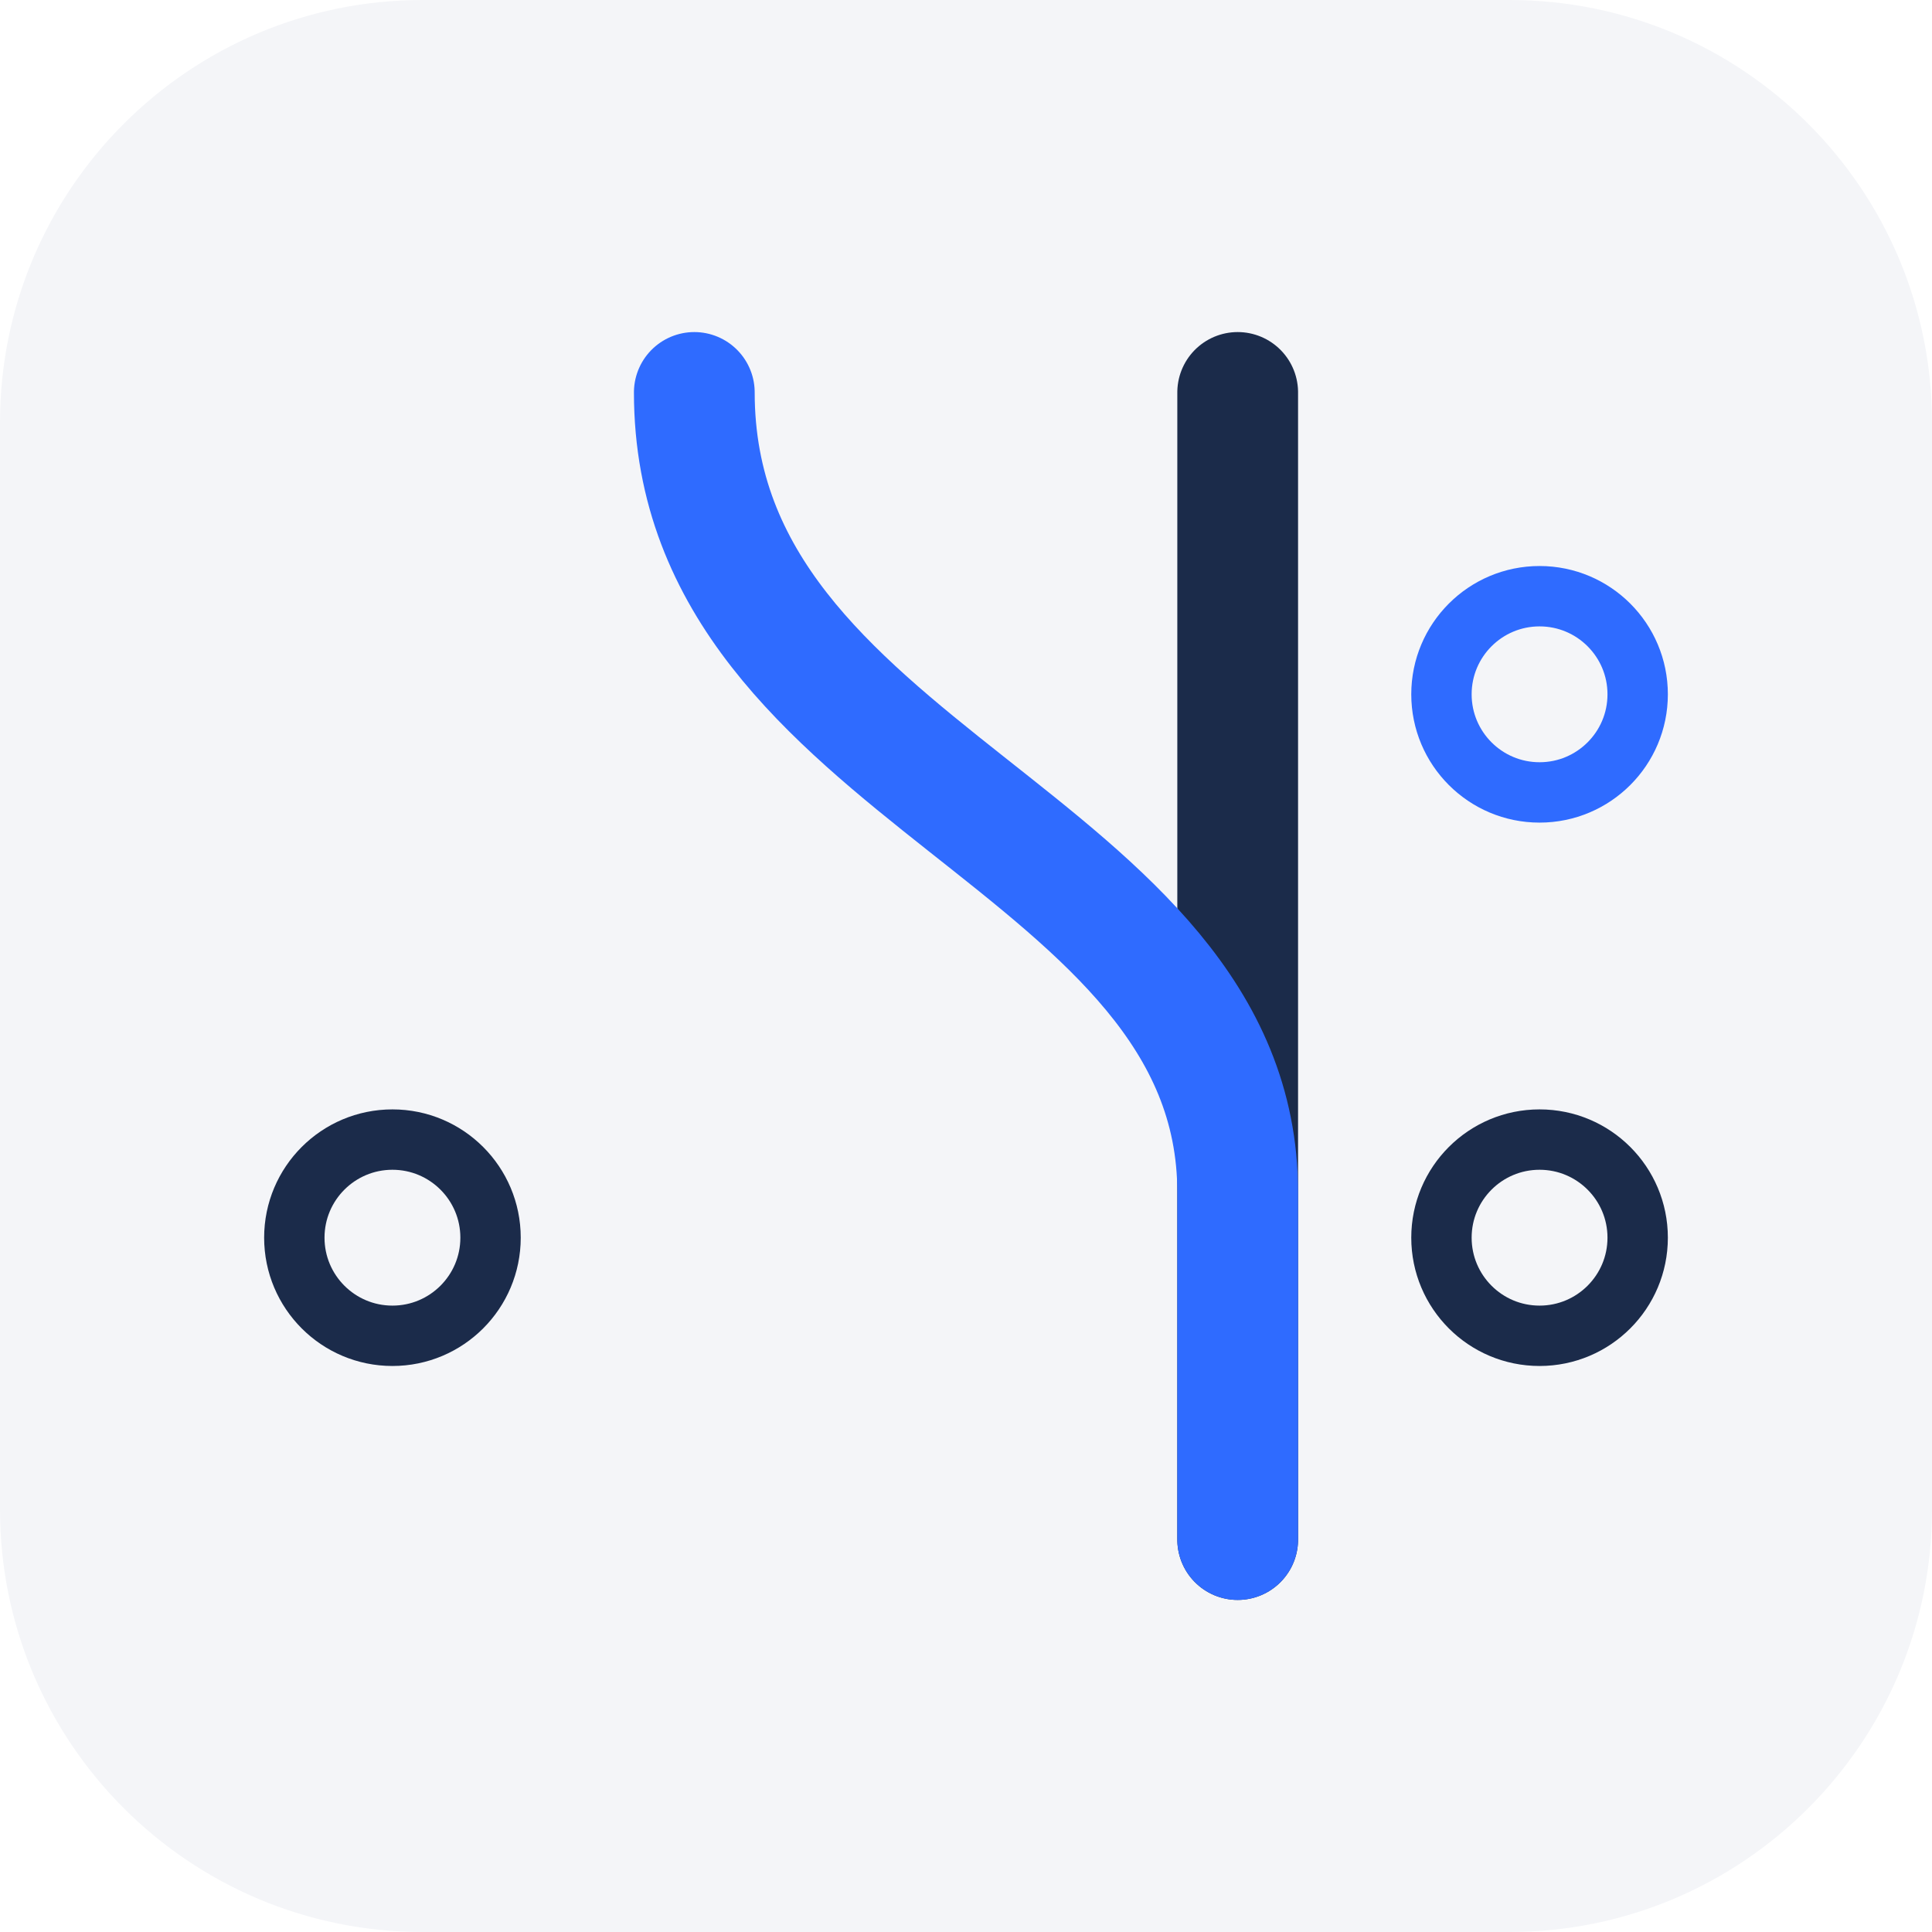
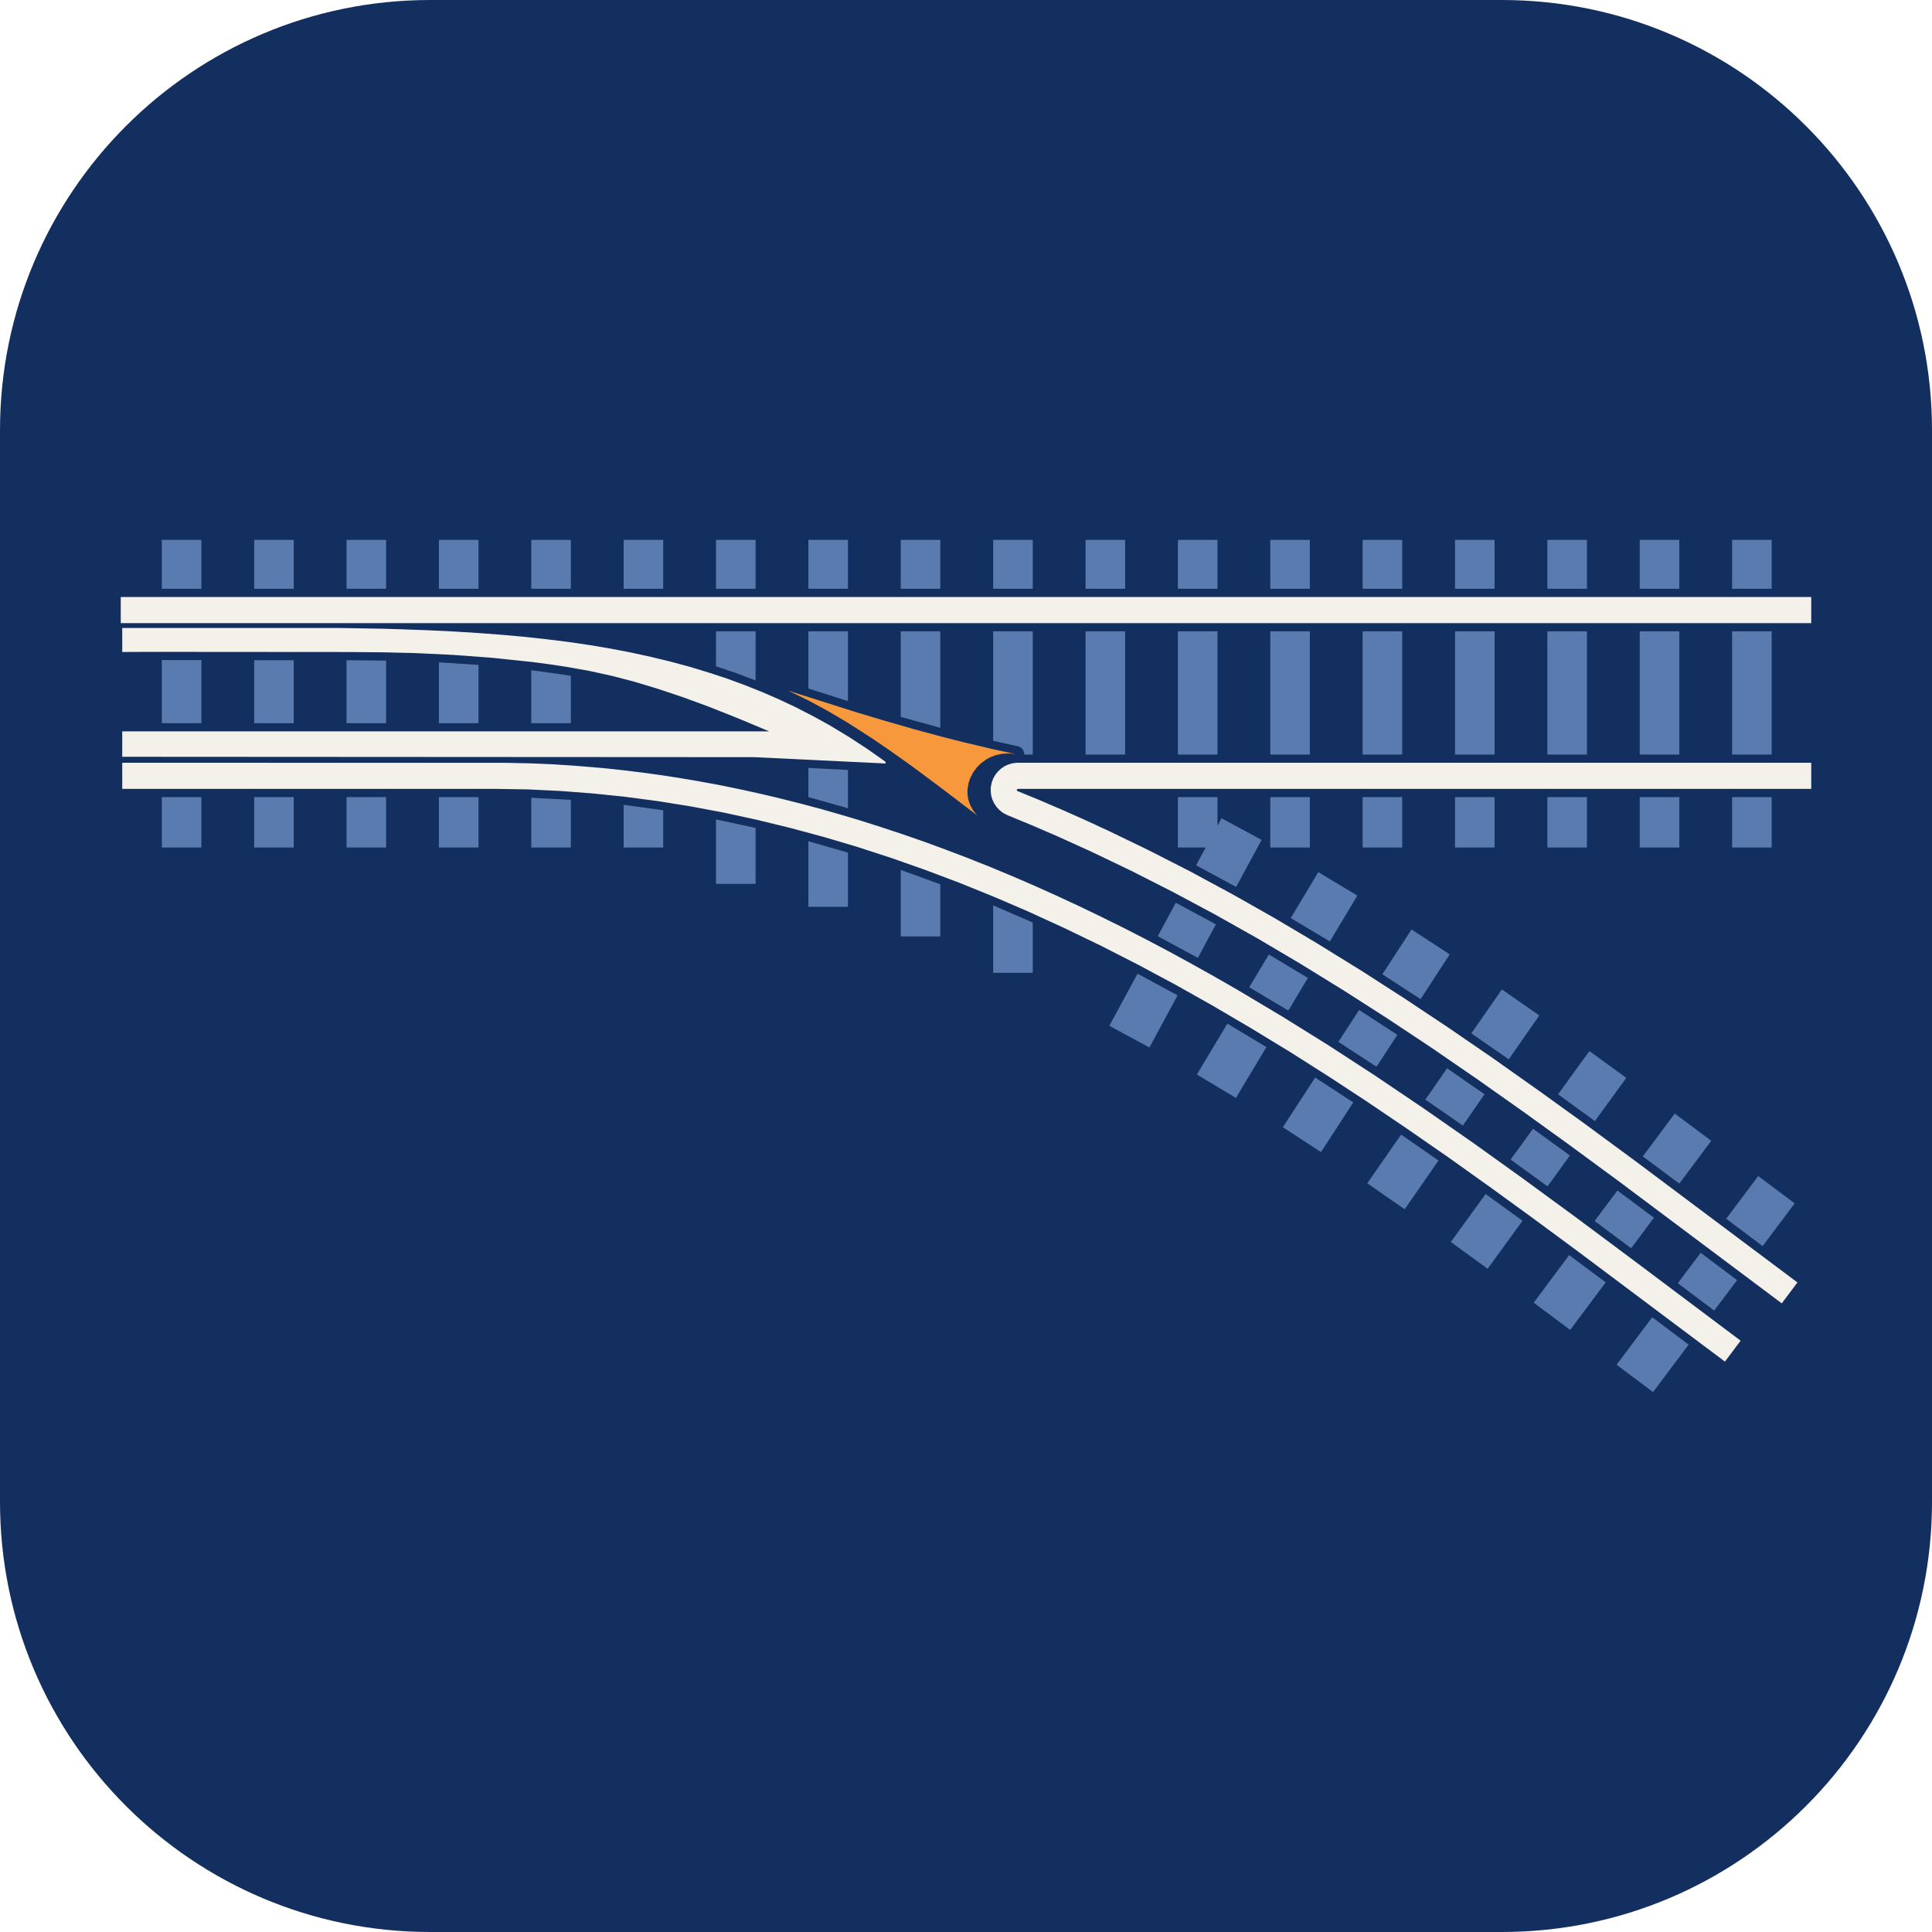
- <svg xmlns="http://www.w3.org/2000/svg" width="512" height="512" viewBox="0 0 512 512" role="img" aria-label="Turnout">
-   <rect width="512" height="512" rx="112" fill="#F4F5F8" />
-   <g transform="rotate(-90 256 256)" fill="none" stroke-linecap="round" stroke-linejoin="round" stroke-width="32">
-     <path d="M104 328H408" stroke="#1B2B4A" />
-     <path d="M104 328H196C290 328 306 184 408 184" stroke="#2F6BFF" />
-   </g>
-   <g>
-     <circle cx="104" cy="328" r="26" fill="#F4F5F8" stroke="#1B2B4A" stroke-width="16" />
-     <circle cx="408" cy="328" r="26" fill="#F4F5F8" stroke="#1B2B4A" stroke-width="16" />
-     <circle cx="408" cy="184" r="26" fill="#F4F5F8" stroke="#2F6BFF" stroke-width="16" />
+ <svg xmlns="http://www.w3.org/2000/svg" viewBox="0 0 1024 1024" width="1024" height="1024" role="img" aria-label="Turnout">
+   <defs>
+     <clipPath id="ikon">
+       <rect width="1024" height="1024" rx="228" />
+     </clipPath>
+   </defs>
+   <g clip-path="url(#ikon)">
+     <rect width="1024" height="1024" fill="#132f5f" />
+     <g transform="translate(512 512) scale(0.39576) translate(-1174.0 -650.7)">
+       <path fill="#5a7bb0" d="M591.8 145.5 L644.8 145.5 L644.8 80.0 L591.8 80.0ZM1139.6 145.5 L1139.6 80.0 L1086.6 80.0 L1086.6 145.5ZM962.9 145.5 L1015.9 145.5 L1015.9 80.0 L962.9 80.0ZM839.2 145.5 L892.2 145.5 L892.2 80.0 L839.2 80.0ZM768.5 80.0 L715.5 80.0 L715.5 145.5 L768.5 145.5ZM468.1 145.5 L521.1 145.5 L521.1 80.0 L468.1 80.0ZM344.4 145.5 L397.4 145.5 L397.4 80.0 L344.4 80.0ZM150.0 145.5 L150.0 80.0 L97.0 80.0 L97.0 145.5ZM273.7 145.5 L273.7 80.0 L220.7 80.0 L220.7 145.5ZM839.2 249.3 L867.7 259.0 L892.2 268.3 L892.2 202.5 L839.2 202.5ZM962.9 279.1 L1015.9 295.9 L1015.9 202.5 L962.9 202.5ZM97.0 325.5 L150.0 325.5 L150.0 241.0 L97.0 241.0ZM273.7 241.2 L220.7 241.2 L220.7 325.5 L273.7 325.5ZM397.4 241.7 L344.4 241.2 L344.4 325.5 L397.4 325.5ZM521.1 247.5 L468.1 244.0 L468.1 325.5 L521.1 325.5ZM634.3 260.4 L591.8 254.6 L591.8 325.5 L644.8 325.5 L644.8 262.1ZM962.9 424.5 L1015.9 439.4 L1015.9 388.1 L962.9 385.5ZM220.7 424.5 L220.7 492.0 L273.7 492.0 L273.7 424.5ZM521.1 424.5 L468.1 424.5 L468.1 492.0 L521.1 492.0ZM397.4 424.5 L344.4 424.5 L344.4 492.0 L397.4 492.0ZM150.0 424.5 L97.0 424.5 L97.0 492.0 L150.0 492.0ZM644.8 428.2 L591.8 425.4 L591.8 492.0 L644.8 492.0ZM768.5 442.1 L715.5 434.9 L715.5 492.0 L768.5 492.0ZM892.2 465.8 L839.2 454.4 L839.2 540.7 L892.2 540.7ZM1015.9 498.9 L962.9 483.6 L962.9 571.4 L1015.9 571.4ZM1263.4 80.0 L1210.4 80.0 L1210.4 145.5 L1263.4 145.5ZM1387.1 145.5 L1387.1 80.0 L1334.1 80.0 L1334.1 145.5ZM1705.2 145.5 L1758.2 145.5 L1758.2 80.0 L1705.2 80.0ZM1457.8 145.5 L1510.8 145.5 L1510.8 80.0 L1457.8 80.0ZM1581.5 145.5 L1634.5 145.5 L1634.5 80.0 L1581.5 80.0ZM1086.6 317.1 L1139.6 331.7 L1139.6 202.5 L1086.6 202.5ZM1245.3 356.9 L1248.1 358.6 L1250.3 361.1 L1251.6 364.0 L1252.0 367.5 L1263.4 367.5 L1263.4 202.5 L1210.4 202.5 L1210.4 349.1ZM1334.1 367.5 L1387.1 367.5 L1387.1 202.5 L1334.1 202.5ZM1705.2 367.5 L1758.2 367.5 L1758.2 202.5 L1705.2 202.5ZM1457.8 367.5 L1510.8 367.5 L1510.8 202.5 L1457.8 202.5ZM1634.5 367.5 L1634.5 202.5 L1581.5 202.5 L1581.5 367.5ZM1705.2 424.5 L1705.2 492.0 L1758.2 492.0 L1758.2 424.5ZM1482.2 515.8 L1535.8 544.8 L1569.9 481.8 L1516.2 452.8 L1510.8 462.9 L1510.8 424.5 L1457.8 424.5 L1457.8 492.0 L1495.0 492.0ZM1634.5 424.5 L1581.5 424.5 L1581.5 492.0 L1634.5 492.0ZM1139.6 541.3 L1086.6 522.0 L1086.6 611.1 L1139.6 611.1ZM1608.9 586.5 L1661.3 617.8 L1698.1 556.4 L1645.8 525.0ZM1508.7 594.9 L1455.0 566.0 L1430.8 610.8 L1484.5 639.8ZM1263.4 592.5 L1210.4 569.5 L1210.4 659.8 L1263.4 659.8ZM1631.9 666.7 L1579.6 635.3 L1553.3 679.1 L1605.7 710.4ZM1457.4 690.0 L1403.7 661.0 L1366.0 730.8 L1419.6 759.8ZM1751.7 742.9 L1700.5 709.6 L1672.7 752.3 L1723.8 785.6ZM1576.3 759.3 L1524.0 727.9 L1483.2 796.0 L1535.5 827.4ZM1692.7 833.4 L1641.6 800.1 L1598.3 866.6 L1649.4 899.9ZM1806.8 911.2 L1756.7 876.5 L1711.4 941.7 L1761.5 976.5ZM1828.9 145.5 L1881.9 145.5 L1881.9 80.0 L1828.9 80.0ZM2200.0 145.5 L2253.0 145.5 L2253.0 80.0 L2200.0 80.0ZM1952.6 145.5 L2005.6 145.5 L2005.6 80.0 L1952.6 80.0ZM2129.3 145.5 L2129.3 80.0 L2076.3 80.0 L2076.3 145.5ZM1881.9 367.5 L1881.9 202.5 L1828.9 202.5 L1828.9 367.5ZM1952.6 367.5 L2005.6 367.5 L2005.6 202.5 L1952.6 202.5ZM2200.0 367.5 L2253.0 367.5 L2253.0 202.5 L2200.0 202.5ZM2076.3 367.5 L2129.3 367.5 L2129.3 202.5 L2076.3 202.5ZM1881.9 424.5 L1828.9 424.5 L1828.9 492.0 L1881.9 492.0ZM2253.0 424.5 L2200.0 424.5 L2200.0 492.0 L2253.0 492.0ZM2005.6 424.5 L1952.6 424.5 L1952.6 492.0 L2005.6 492.0ZM2129.3 424.5 L2076.3 424.5 L2076.3 492.0 L2129.3 492.0ZM1731.6 661.8 L1782.8 695.1 L1821.8 635.1 L1770.7 601.8ZM1850.8 740.9 L1900.9 775.7 L1941.8 716.9 L1891.7 682.1ZM1966.9 822.5 L2016.2 858.4 L2058.3 800.5 L2008.9 764.6ZM1868.4 822.5 L1818.3 787.7 L1789.2 829.6 L1839.4 864.4ZM2080.4 905.7 L2129.3 942.1 L2172.1 884.8 L2123.2 848.3ZM1982.8 904.5 L1933.4 868.7 L1903.4 909.9 L1952.8 945.8ZM2240.9 1025.8 L2283.8 968.6 L2235.0 932.0 L2192.1 989.2ZM2095.3 987.8 L2046.4 951.4 L2015.9 992.2 L2064.8 1028.7ZM1919.3 991.9 L1869.9 956.1 L1823.3 1020.3 L1872.6 1056.2ZM2127.3 1075.5 L2176.0 1112.2 L2206.7 1071.4 L2157.9 1034.8ZM2030.7 1074.4 L1981.8 1037.9 L1934.3 1101.6 L1983.2 1138.1ZM2045.3 1184.7 L2094.1 1221.3 L2141.8 1157.8 L2093.0 1121.1Z" />
+       <path fill="#f4f1ea" d="M42.0 191.5 L2306.0 191.5 L2306.0 156.5 L42.0 156.5ZM1066.5 379.5 L1066.0 377.0 L1042.0 360.1 L1018.0 344.4 L992.0 328.7 L970.0 316.5 L946.0 304.2 L924.0 293.8 L900.0 283.4 L878.0 274.6 L854.0 265.8 L830.0 257.9 L804.0 250.0 L778.0 243.0 L752.0 236.7 L724.0 230.6 L696.0 225.3 L670.0 220.9 L642.0 216.8 L614.0 213.3 L584.0 210.0 L552.0 207.1 L520.0 204.7 L486.0 202.6 L450.0 200.9 L394.0 199.0 L334.0 198.0 L44.0 198.0 L44.0 230.2 L72.0 230.0 L346.0 230.2 L394.0 230.6 L436.0 231.6 L488.0 234.1 L540.0 238.0 L594.0 243.7 L616.0 246.6 L638.0 249.9 L670.0 255.6 L700.0 262.2 L730.0 270.0 L762.0 279.7 L796.0 291.1 L830.0 303.6 L868.0 318.7 L910.5 336.5 L44.0 336.5 L44.0 370.5 L890.0 371.0ZM1242.2 378.5 L1236.3 379.2 L1230.6 380.9 L1225.9 383.0 L1221.0 386.3 L1216.6 390.4 L1213.4 394.4 L1210.5 399.5 L1208.4 405.1 L1207.2 410.9 L1207.1 416.9 L1207.8 422.8 L1209.3 427.7 L1211.8 433.1 L1215.2 438.0 L1218.7 441.8 L1223.4 445.5 L1229.4 448.7 L1260.5 461.5 L1294.9 476.3 L1342.1 497.7 L1396.3 523.7 L1451.6 551.8 L1508.0 582.0 L1565.4 614.3 L1622.0 647.8 L1681.3 684.4 L1738.1 720.8 L1797.6 760.3 L1858.0 801.8 L1921.0 846.3 L1981.7 890.1 L2050.0 940.3 L2266.5 1102.5 L2287.5 1074.5 L2070.8 912.2 L2004.0 863.0 L1943.0 819.0 L1879.7 774.2 L1818.9 732.5 L1760.7 693.8 L1703.5 657.0 L1643.6 620.0 L1586.5 586.1 L1530.3 554.3 L1473.4 523.6 L1419.3 496.0 L1366.4 470.4 L1334.0 455.4 L1303.2 441.7 L1272.2 428.4 L1242.9 416.4 L1242.2 415.8 L1242.0 415.0 L1242.5 413.9 L1243.7 413.5 L2306.0 413.5 L2306.0 378.5ZM544.0 413.5 L587.4 414.2 L630.9 416.3 L674.2 419.6 L717.5 424.1 L760.7 429.8 L805.6 437.0 L850.3 445.4 L894.8 455.1 L939.1 465.9 L985.0 478.3 L1028.7 491.3 L1073.9 506.0 L1118.8 521.8 L1165.2 539.3 L1211.2 557.9 L1256.8 577.5 L1305.5 599.8 L1355.6 624.0 L1405.1 649.3 L1454.2 675.6 L1504.5 703.9 L1555.9 734.1 L1608.6 766.2 L1660.7 799.3 L1710.7 832.1 L1763.5 867.8 L1819.2 906.4 L1876.0 946.9 L1932.6 988.0 L1993.6 1033.0 L2190.4 1180.5 L2211.4 1152.5 L2065.8 1043.2 L1992.0 988.2 L1919.2 934.9 L1854.1 888.2 L1786.6 841.2 L1721.7 797.4 L1659.4 756.9 L1599.7 719.7 L1537.6 682.6 L1506.2 664.6 L1476.3 647.9 L1446.3 631.5 L1416.0 615.5 L1385.6 599.9 L1354.9 584.7 L1324.1 569.9 L1294.8 556.3 L1265.4 543.1 L1235.8 530.3 L1206.0 517.9 L1176.1 506.0 L1145.9 494.5 L1117.5 484.1 L1089.0 474.2 L1062.1 465.3 L1035.2 456.7 L1008.2 448.6 L981.0 440.8 L953.7 433.5 L926.3 426.6 L900.7 420.5 L873.1 414.4 L847.4 409.1 L819.6 403.9 L793.7 399.5 L767.7 395.4 L741.7 391.8 L715.6 388.6 L689.5 385.8 L655.2 382.9 L622.9 380.7 L590.6 379.3 L558.2 378.6 L44.0 378.5 L44.0 413.5Z" />
+       <path fill="#f7983d" d="M936.0 282.0 L962.4 294.8 L988.5 308.9 L1014.3 324.1 L1046.2 344.5 L1071.5 361.7 L1102.8 384.0 L1140.0 411.7 L1189.0 449.0 L1184.5 443.6 L1182.7 440.8 L1179.6 435.1 L1177.5 429.2 L1176.8 426.2 L1176.0 420.2 L1176.0 414.2 L1177.5 405.4 L1179.4 399.7 L1183.5 391.5 L1189.0 384.2 L1193.4 379.8 L1201.0 374.1 L1206.7 371.1 L1212.8 368.7 L1216.0 367.8 L1222.8 366.5 L1229.8 366.0 L1233.5 366.1 L1241.0 367.0 L1210.0 360.3 L1171.5 351.2 L1140.7 343.4 L1102.4 333.0 L1064.3 322.0 L1026.3 310.6Z" />
+     </g>
  </g>
</svg>
